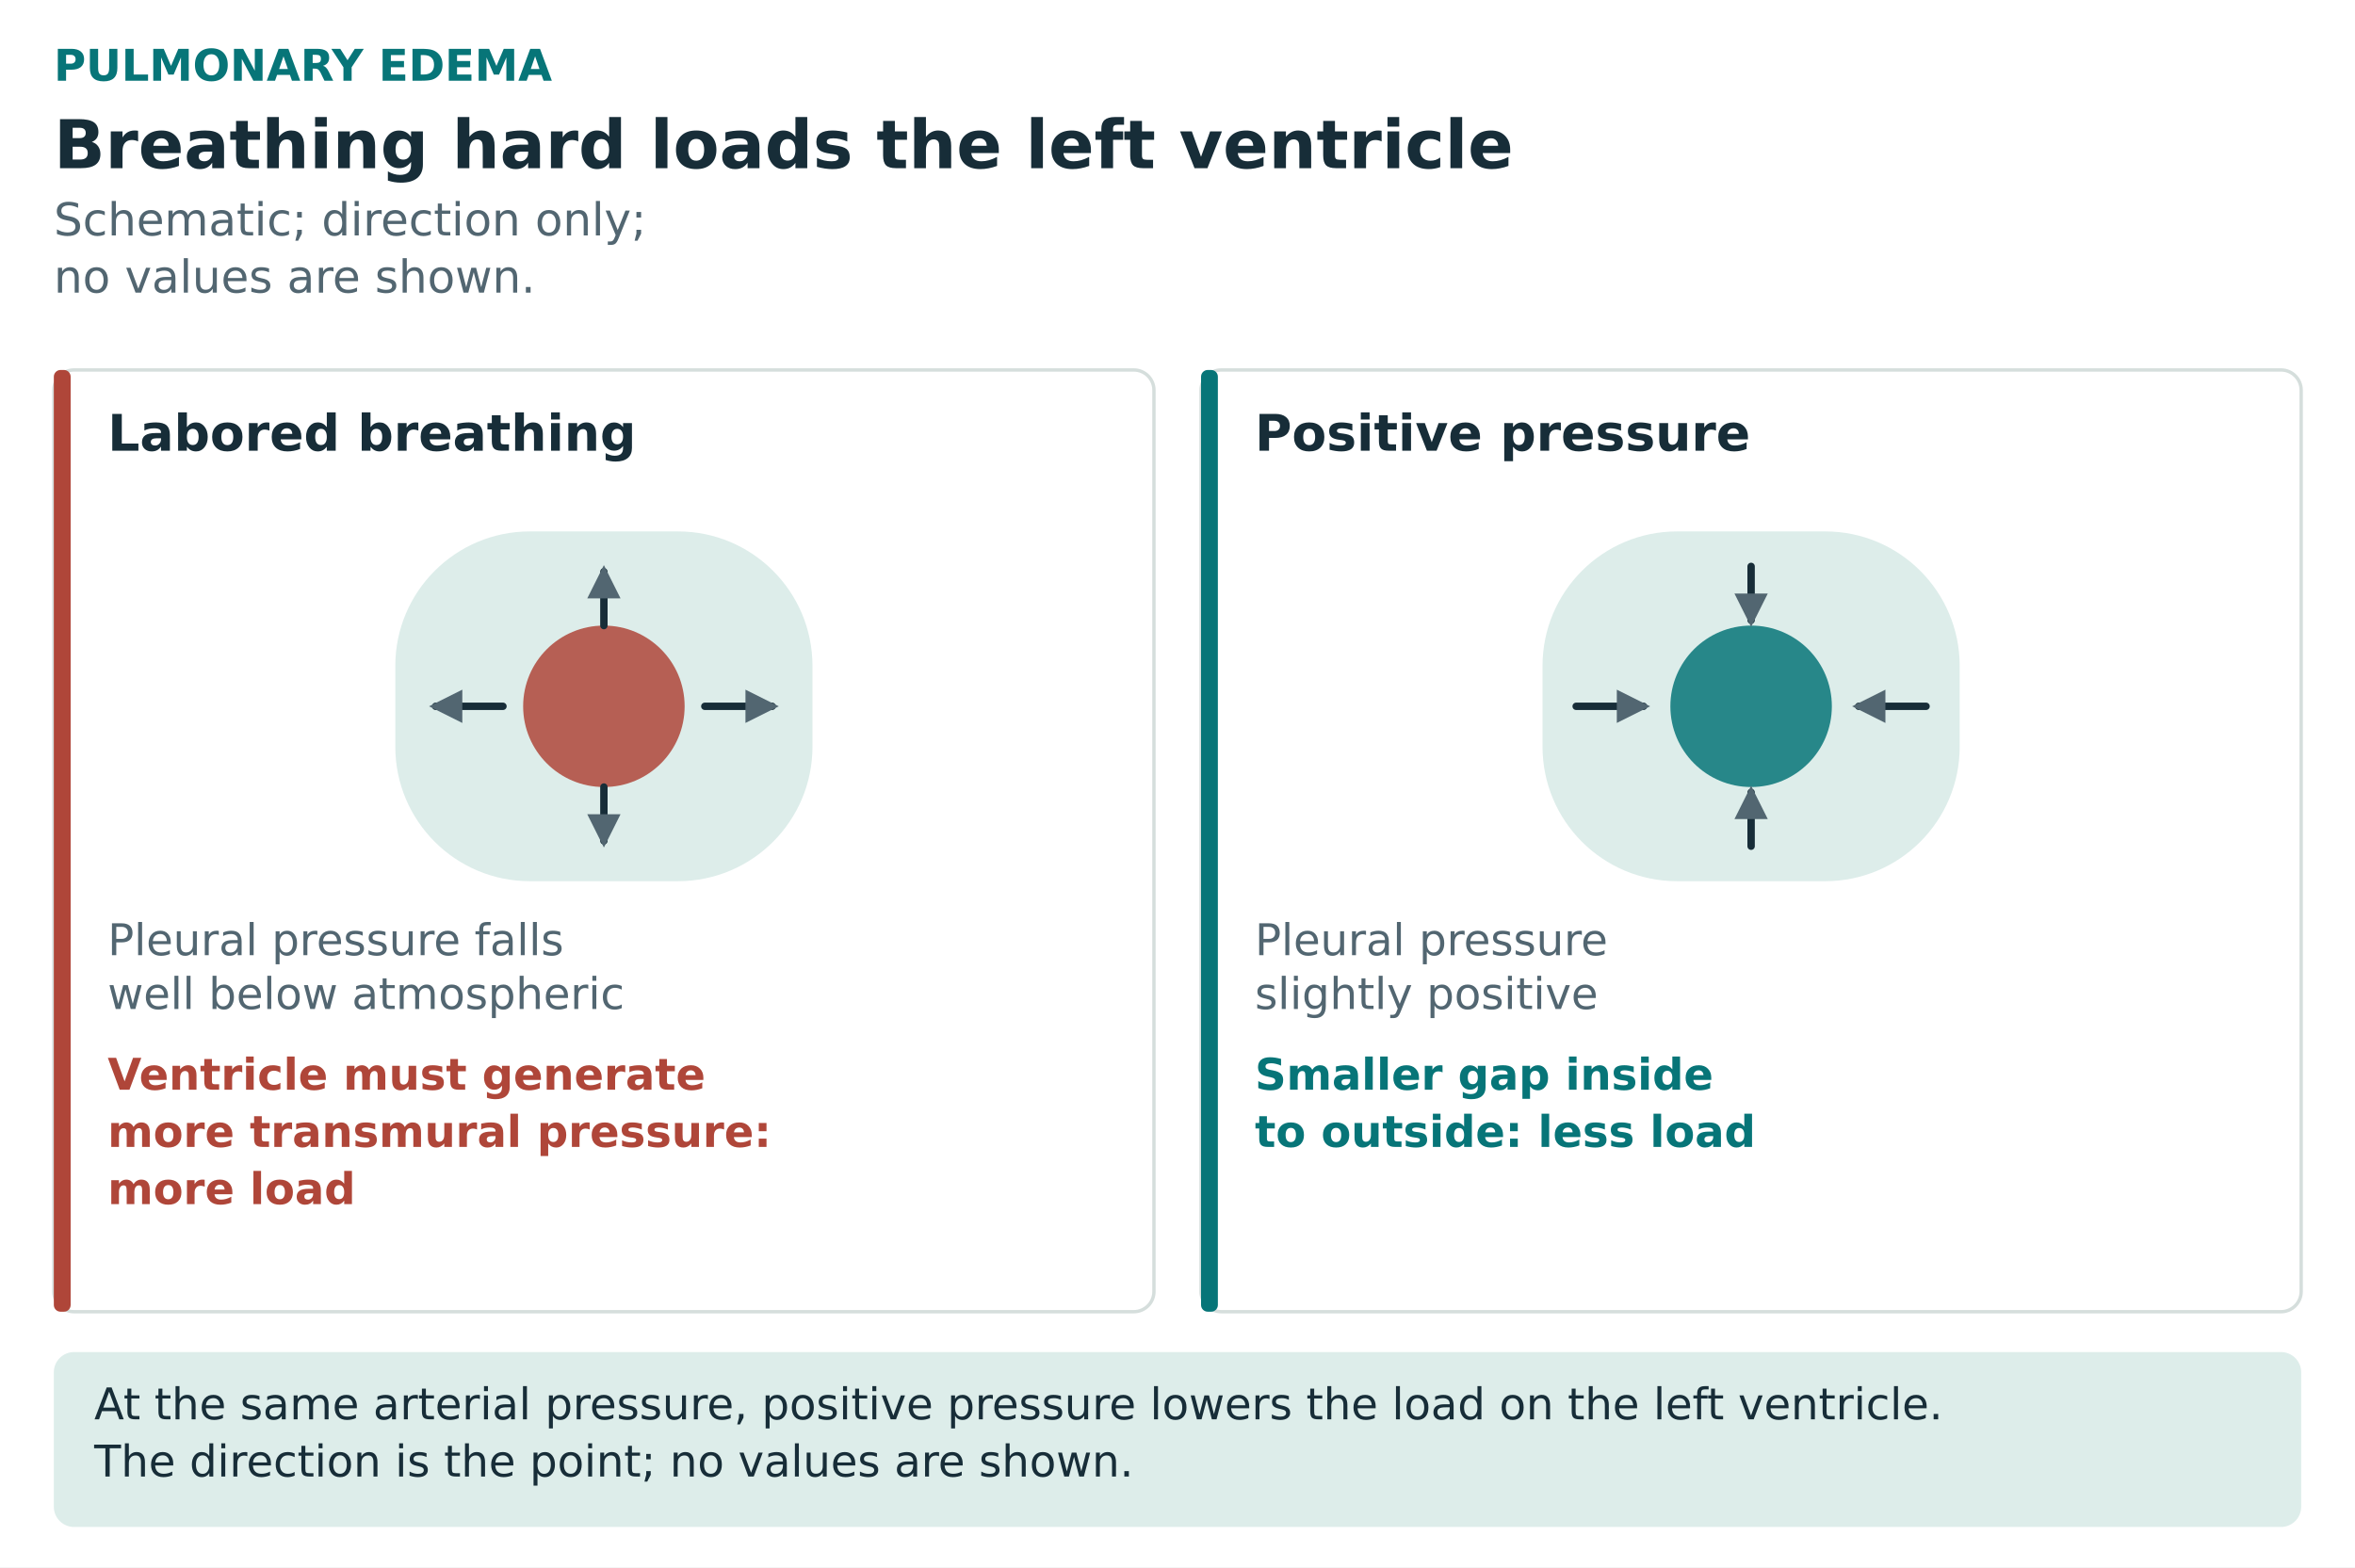
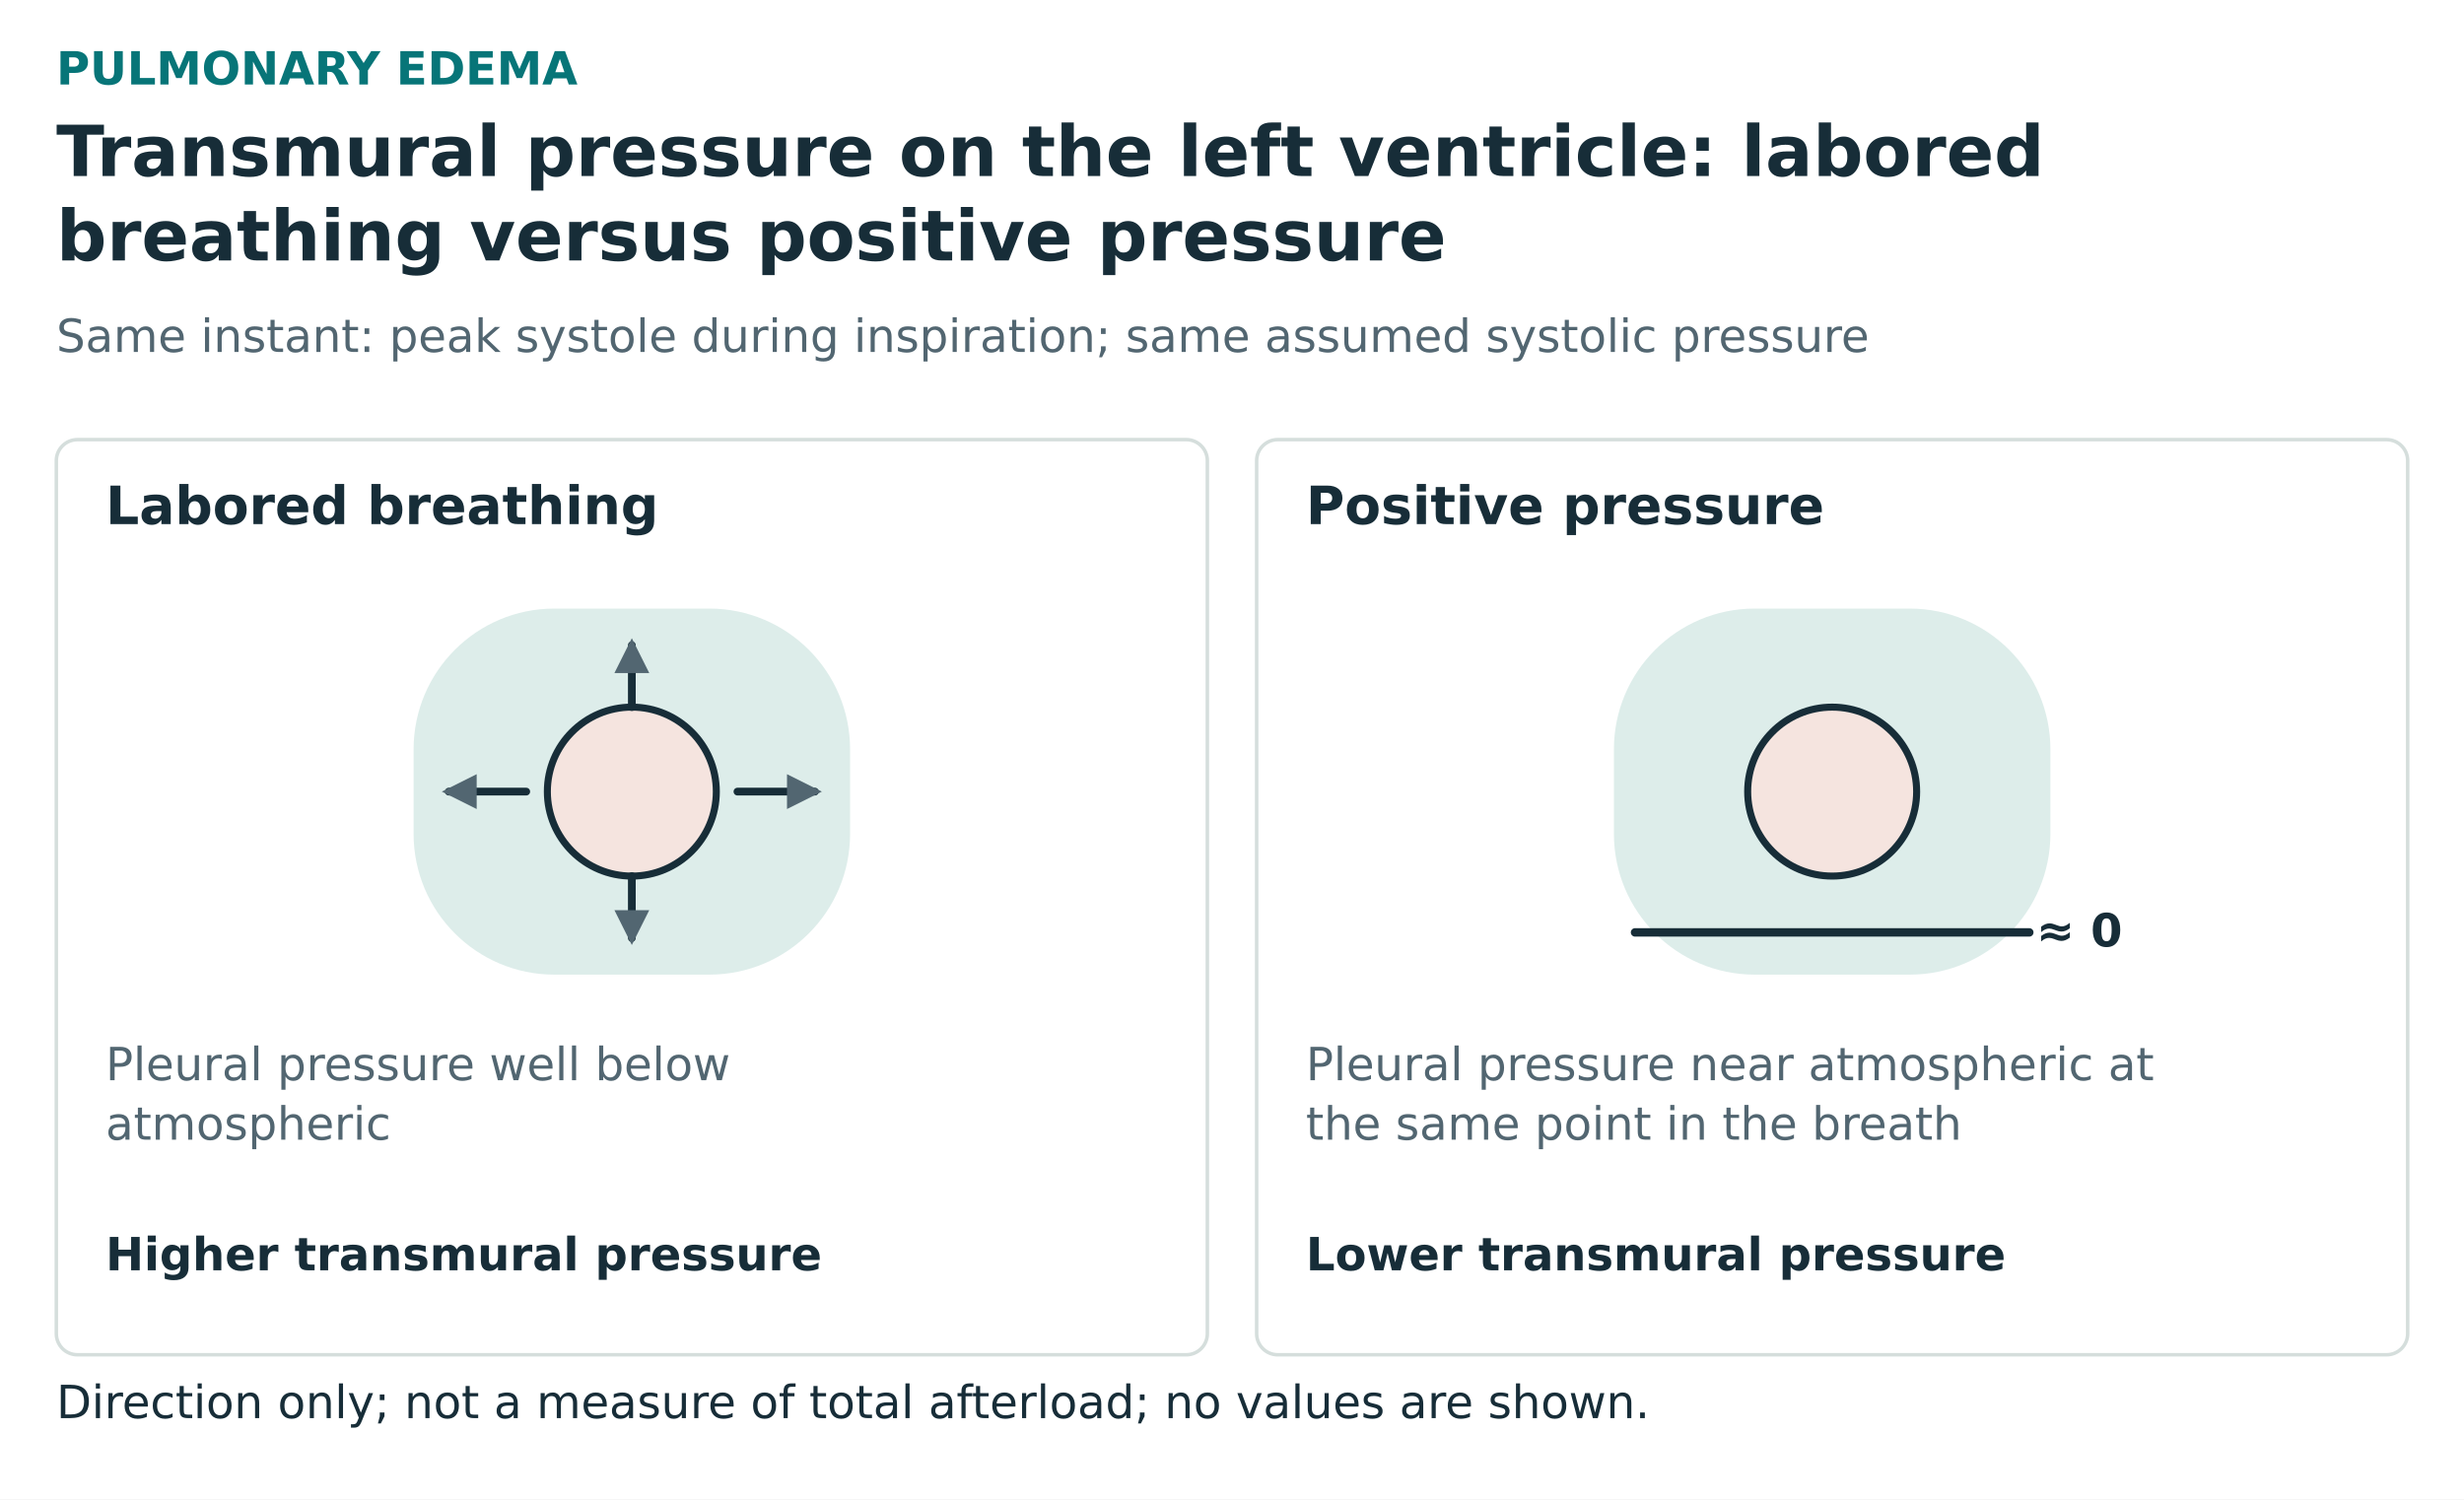
- <svg xmlns="http://www.w3.org/2000/svg" class="diagram-print" viewBox="0 0 700 466" role="img" aria-labelledby="fig-r4-03-pleural-pressure-print-title" aria-describedby="fig-r4-03-pleural-pressure-print-desc">
+ <svg xmlns="http://www.w3.org/2000/svg" class="diagram-print" viewBox="0 0 700 426" role="img" aria-labelledby="fig-r4-03-pleural-pressure-print-title" aria-describedby="fig-r4-03-pleural-pressure-print-desc">
  <style>text{font-family:'DejaVu Sans',system-ui,sans-serif}.fig-r4-03-pleural-pressure-print-t-ink{fill:#172d38}.fig-r4-03-pleural-pressure-print-t-muted{fill:#526671}.fig-r4-03-pleural-pressure-print-t-teal{fill:#077578}.fig-r4-03-pleural-pressure-print-t-red{fill:#af4639}.fig-r4-03-pleural-pressure-print-t-gold{fill:#996613}.fig-r4-03-pleural-pressure-print-bg{fill:#ffffff}.fig-r4-03-pleural-pressure-print-pn{fill:#ffffff;stroke:#d5dedc}.fig-r4-03-pleural-pressure-print-s-teal{stroke:#077578;fill:none}.fig-r4-03-pleural-pressure-print-f-teal{fill:#077578}.fig-r4-03-pleural-pressure-print-s-red{stroke:#af4639;fill:none}.fig-r4-03-pleural-pressure-print-f-red{fill:#af4639}.fig-r4-03-pleural-pressure-print-s-gold{stroke:#996613;fill:none}.fig-r4-03-pleural-pressure-print-f-gold{fill:#996613}.fig-r4-03-pleural-pressure-print-s-muted{stroke:#526671;fill:none}.fig-r4-03-pleural-pressure-print-f-muted{fill:#526671}.fig-r4-03-pleural-pressure-print-s-rule{stroke:#d5dedc;fill:none}.fig-r4-03-pleural-pressure-print-f-rule{fill:#d5dedc}.fig-r4-03-pleural-pressure-print-s-ink{stroke:#172d38;fill:none}.fig-r4-03-pleural-pressure-print-f-ink{fill:#172d38}.fig-r4-03-pleural-pressure-print-f-tt{fill:#ddedea}.fig-r4-03-pleural-pressure-print-f-rt{fill:#f5e4df}</style>
  <defs>
    <marker id="fig-r4-03-pleural-pressure-print-ah" viewBox="0 0 10 10" refX="8" refY="5" markerWidth="4.5" markerHeight="4.5" orient="auto-start-reverse">
      <path class="fig-r4-03-pleural-pressure-print-f-muted" d="M0,0 L10,5 L0,10 z" />
    </marker>
  </defs>
-   <rect class="fig-r4-03-pleural-pressure-print-bg" width="700" height="466" />
+   <rect class="fig-r4-03-pleural-pressure-print-bg" width="700" height="426" />
  <text class="fig-r4-03-pleural-pressure-print-t-teal" x="16.0" y="24.0" font-size="13" font-weight="600" text-anchor="start">PULMONARY EDEMA</text>
-   <text class="fig-r4-03-pleural-pressure-print-t-ink" x="16.0" y="50.0" font-size="20" font-weight="600" text-anchor="start">Breathing hard loads the left ventricle</text>
-   <text class="fig-r4-03-pleural-pressure-print-t-muted" x="16.0" y="70.0" font-size="13.5" text-anchor="start">Schematic; direction only;</text>
-   <text class="fig-r4-03-pleural-pressure-print-t-muted" x="16.0" y="87.0" font-size="13.5" text-anchor="start">no values are shown.</text>
-   <rect class="fig-r4-03-pleural-pressure-print-pn" x="16.0" y="110.0" width="327.0" height="280.0" rx="6" />
-   <rect class="fig-r4-03-pleural-pressure-print-f-red" x="16.0" y="110.0" width="5" height="280.0" rx="2" />
-   <text class="fig-r4-03-pleural-pressure-print-t-ink" x="32.0" y="134.0" font-size="15" font-weight="600" text-anchor="start">Labored breathing</text>
-   <rect class="fig-r4-03-pleural-pressure-print-f-tt" x="117.5" y="158" width="124" height="104" rx="40" />
-   <circle class="fig-r4-03-pleural-pressure-print-f-red" cx="179.5" cy="210" r="24" opacity="0.85" />
-   <path class="fig-r4-03-pleural-pressure-print-s-ink" d="M149.5,210.0 L129.5,210.0" stroke-width="2.2" stroke-linecap="round" marker-end="url(#fig-r4-03-pleural-pressure-print-ah)" />
-   <path class="fig-r4-03-pleural-pressure-print-s-ink" d="M209.5,210.0 L229.5,210.0" stroke-width="2.2" stroke-linecap="round" marker-end="url(#fig-r4-03-pleural-pressure-print-ah)" />
-   <path class="fig-r4-03-pleural-pressure-print-s-ink" d="M179.5,186.0 L179.5,170.0" stroke-width="2.2" stroke-linecap="round" marker-end="url(#fig-r4-03-pleural-pressure-print-ah)" />
-   <path class="fig-r4-03-pleural-pressure-print-s-ink" d="M179.5,234.0 L179.5,250.0" stroke-width="2.2" stroke-linecap="round" marker-end="url(#fig-r4-03-pleural-pressure-print-ah)" />
-   <text class="fig-r4-03-pleural-pressure-print-t-muted" x="32.0" y="284.0" font-size="13" text-anchor="start">Pleural pressure falls</text>
-   <text class="fig-r4-03-pleural-pressure-print-t-muted" x="32.0" y="300.0" font-size="13" text-anchor="start">well below atmospheric</text>
-   <text class="fig-r4-03-pleural-pressure-print-t-red" x="32.0" y="324.0" font-size="13" font-weight="600" text-anchor="start">Ventricle must generate</text>
-   <text class="fig-r4-03-pleural-pressure-print-t-red" x="32.0" y="341.0" font-size="13" font-weight="600" text-anchor="start">more transmural pressure:</text>
-   <text class="fig-r4-03-pleural-pressure-print-t-red" x="32.0" y="358.0" font-size="13" font-weight="600" text-anchor="start">more load</text>
-   <rect class="fig-r4-03-pleural-pressure-print-pn" x="357.0" y="110.0" width="327.0" height="280.0" rx="6" />
-   <rect class="fig-r4-03-pleural-pressure-print-f-teal" x="357.0" y="110.0" width="5" height="280.0" rx="2" />
-   <text class="fig-r4-03-pleural-pressure-print-t-ink" x="373.0" y="134.0" font-size="15" font-weight="600" text-anchor="start">Positive pressure</text>
-   <rect class="fig-r4-03-pleural-pressure-print-f-tt" x="458.5" y="158" width="124" height="104" rx="40" />
-   <circle class="fig-r4-03-pleural-pressure-print-f-teal" cx="520.5" cy="210" r="24" opacity="0.85" />
-   <path class="fig-r4-03-pleural-pressure-print-s-ink" d="M468.5,210.0 L488.5,210.0" stroke-width="2.2" stroke-linecap="round" marker-end="url(#fig-r4-03-pleural-pressure-print-ah)" />
-   <path class="fig-r4-03-pleural-pressure-print-s-ink" d="M572.5,210.0 L552.5,210.0" stroke-width="2.2" stroke-linecap="round" marker-end="url(#fig-r4-03-pleural-pressure-print-ah)" />
-   <path class="fig-r4-03-pleural-pressure-print-s-ink" d="M520.5,168.4 L520.5,184.4" stroke-width="2.2" stroke-linecap="round" marker-end="url(#fig-r4-03-pleural-pressure-print-ah)" />
-   <path class="fig-r4-03-pleural-pressure-print-s-ink" d="M520.5,251.6 L520.5,235.6" stroke-width="2.2" stroke-linecap="round" marker-end="url(#fig-r4-03-pleural-pressure-print-ah)" />
-   <text class="fig-r4-03-pleural-pressure-print-t-muted" x="373.0" y="284.0" font-size="13" text-anchor="start">Pleural pressure</text>
-   <text class="fig-r4-03-pleural-pressure-print-t-muted" x="373.0" y="300.0" font-size="13" text-anchor="start">slightly positive</text>
-   <text class="fig-r4-03-pleural-pressure-print-t-teal" x="373.0" y="324.0" font-size="13" font-weight="600" text-anchor="start">Smaller gap inside</text>
-   <text class="fig-r4-03-pleural-pressure-print-t-teal" x="373.0" y="341.0" font-size="13" font-weight="600" text-anchor="start">to outside: less load</text>
-   <rect class="fig-r4-03-pleural-pressure-print-f-tt" x="16.0" y="402.0" width="668.0" height="52.0" rx="6" />
-   <text class="fig-r4-03-pleural-pressure-print-t-ink" x="28.0" y="422.0" font-size="13" text-anchor="start">At the same arterial pressure, positive pressure lowers the load on the left ventricle.</text>
-   <text class="fig-r4-03-pleural-pressure-print-t-ink" x="28.0" y="439.0" font-size="13" text-anchor="start">The direction is the point; no values are shown.</text>
+   <text class="fig-r4-03-pleural-pressure-print-t-ink" x="16.0" y="50.0" font-size="20" font-weight="600" text-anchor="start">Transmural pressure on the left ventricle: labored</text>
+   <text class="fig-r4-03-pleural-pressure-print-t-ink" x="16.0" y="74.0" font-size="20" font-weight="600" text-anchor="start">breathing versus positive pressure</text>
+   <text class="fig-r4-03-pleural-pressure-print-t-muted" x="16.0" y="100.0" font-size="13" text-anchor="start">Same instant: peak systole during inspiration; same assumed systolic pressure</text>
+   <rect class="fig-r4-03-pleural-pressure-print-pn" x="16.0" y="124.9" width="327.0" height="260.0" rx="6" />
+   <text class="fig-r4-03-pleural-pressure-print-t-ink" x="30.0" y="148.9" font-size="15" font-weight="600" text-anchor="start">Labored breathing</text>
+   <rect class="fig-r4-03-pleural-pressure-print-f-tt" x="117.5" y="172.9" width="124" height="104" rx="40" />
+   <circle class="fig-r4-03-pleural-pressure-print-f-rt" cx="179.5" cy="224.9" r="24" />
+   <circle class="fig-r4-03-pleural-pressure-print-s-ink" cx="179.5" cy="224.9" r="24" stroke-width="2" />
+   <path class="fig-r4-03-pleural-pressure-print-s-ink" d="M149.5,224.9 L127.5,224.9" stroke-width="2.2" stroke-linecap="round" marker-end="url(#fig-r4-03-pleural-pressure-print-ah)" />
+   <path class="fig-r4-03-pleural-pressure-print-s-ink" d="M209.5,224.9 L231.5,224.9" stroke-width="2.2" stroke-linecap="round" marker-end="url(#fig-r4-03-pleural-pressure-print-ah)" />
+   <path class="fig-r4-03-pleural-pressure-print-s-ink" d="M179.5,200.9 L179.5,183.3" stroke-width="2.2" stroke-linecap="round" marker-end="url(#fig-r4-03-pleural-pressure-print-ah)" />
+   <path class="fig-r4-03-pleural-pressure-print-s-ink" d="M179.5,248.9 L179.5,266.5" stroke-width="2.2" stroke-linecap="round" marker-end="url(#fig-r4-03-pleural-pressure-print-ah)" />
+   <text class="fig-r4-03-pleural-pressure-print-t-muted" x="30.0" y="306.9" font-size="13" text-anchor="start">Pleural pressure well below</text>
+   <text class="fig-r4-03-pleural-pressure-print-t-muted" x="30.0" y="323.8" font-size="13" text-anchor="start">atmospheric</text>
+   <text class="fig-r4-03-pleural-pressure-print-t-ink" x="30.0" y="360.9" font-size="13" font-weight="600" text-anchor="start">Higher transmural pressure</text>
+   <rect class="fig-r4-03-pleural-pressure-print-pn" x="357.0" y="124.9" width="327.0" height="260.0" rx="6" />
+   <text class="fig-r4-03-pleural-pressure-print-t-ink" x="371.0" y="148.9" font-size="15" font-weight="600" text-anchor="start">Positive pressure</text>
+   <rect class="fig-r4-03-pleural-pressure-print-f-tt" x="458.5" y="172.9" width="124" height="104" rx="40" />
+   <circle class="fig-r4-03-pleural-pressure-print-f-rt" cx="520.5" cy="224.9" r="24" />
+   <circle class="fig-r4-03-pleural-pressure-print-s-ink" cx="520.5" cy="224.9" r="24" stroke-width="2" />
+   <path class="fig-r4-03-pleural-pressure-print-s-ink" d="M464.5,264.9 H576.5" stroke-width="2.4" stroke-linecap="round" stroke-linejoin="round" />
+   <text class="fig-r4-03-pleural-pressure-print-t-ink" x="578.5" y="268.9" font-size="13" font-weight="600" text-anchor="start">≈ 0</text>
+   <text class="fig-r4-03-pleural-pressure-print-t-muted" x="371.0" y="306.9" font-size="13" text-anchor="start">Pleural pressure near atmospheric at</text>
+   <text class="fig-r4-03-pleural-pressure-print-t-muted" x="371.0" y="323.8" font-size="13" text-anchor="start">the same point in the breath</text>
+   <text class="fig-r4-03-pleural-pressure-print-t-ink" x="371.0" y="360.9" font-size="13" font-weight="600" text-anchor="start">Lower transmural pressure</text>
+   <text class="fig-r4-03-pleural-pressure-print-t-ink" x="16.0" y="402.9" font-size="13" text-anchor="start">Direction only; not a measure of total afterload; no values are shown.</text>
</svg>
